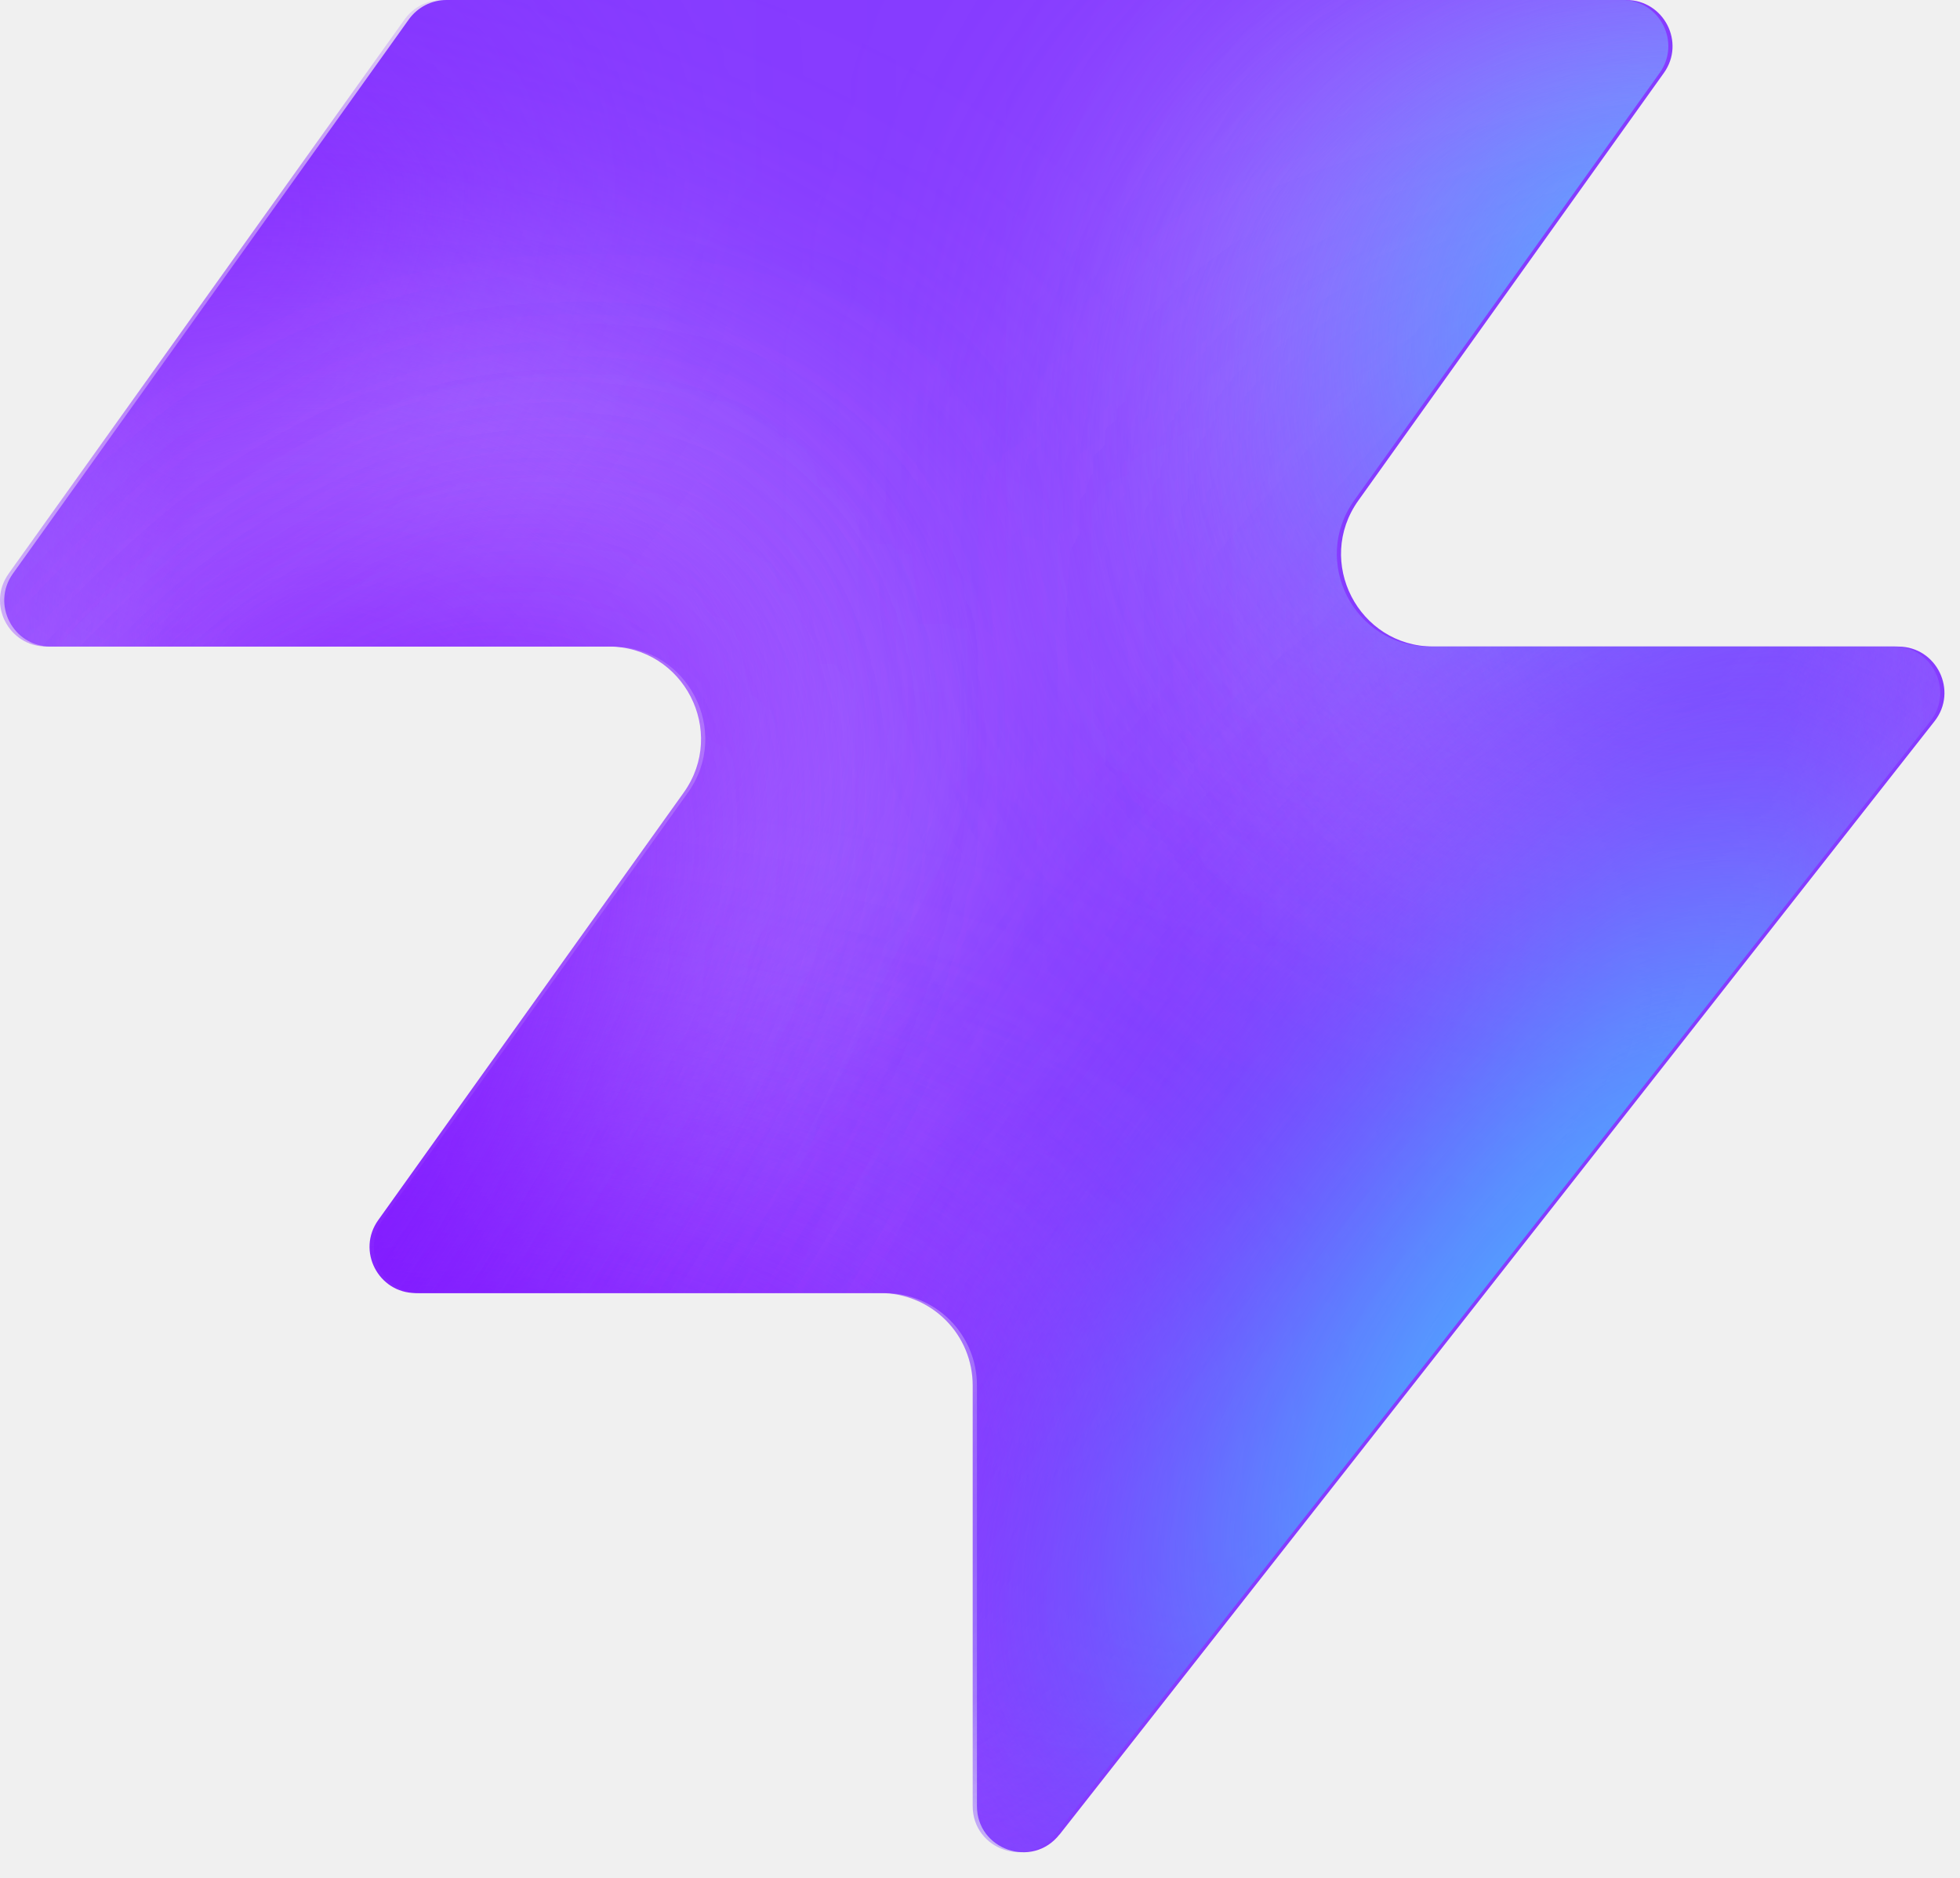
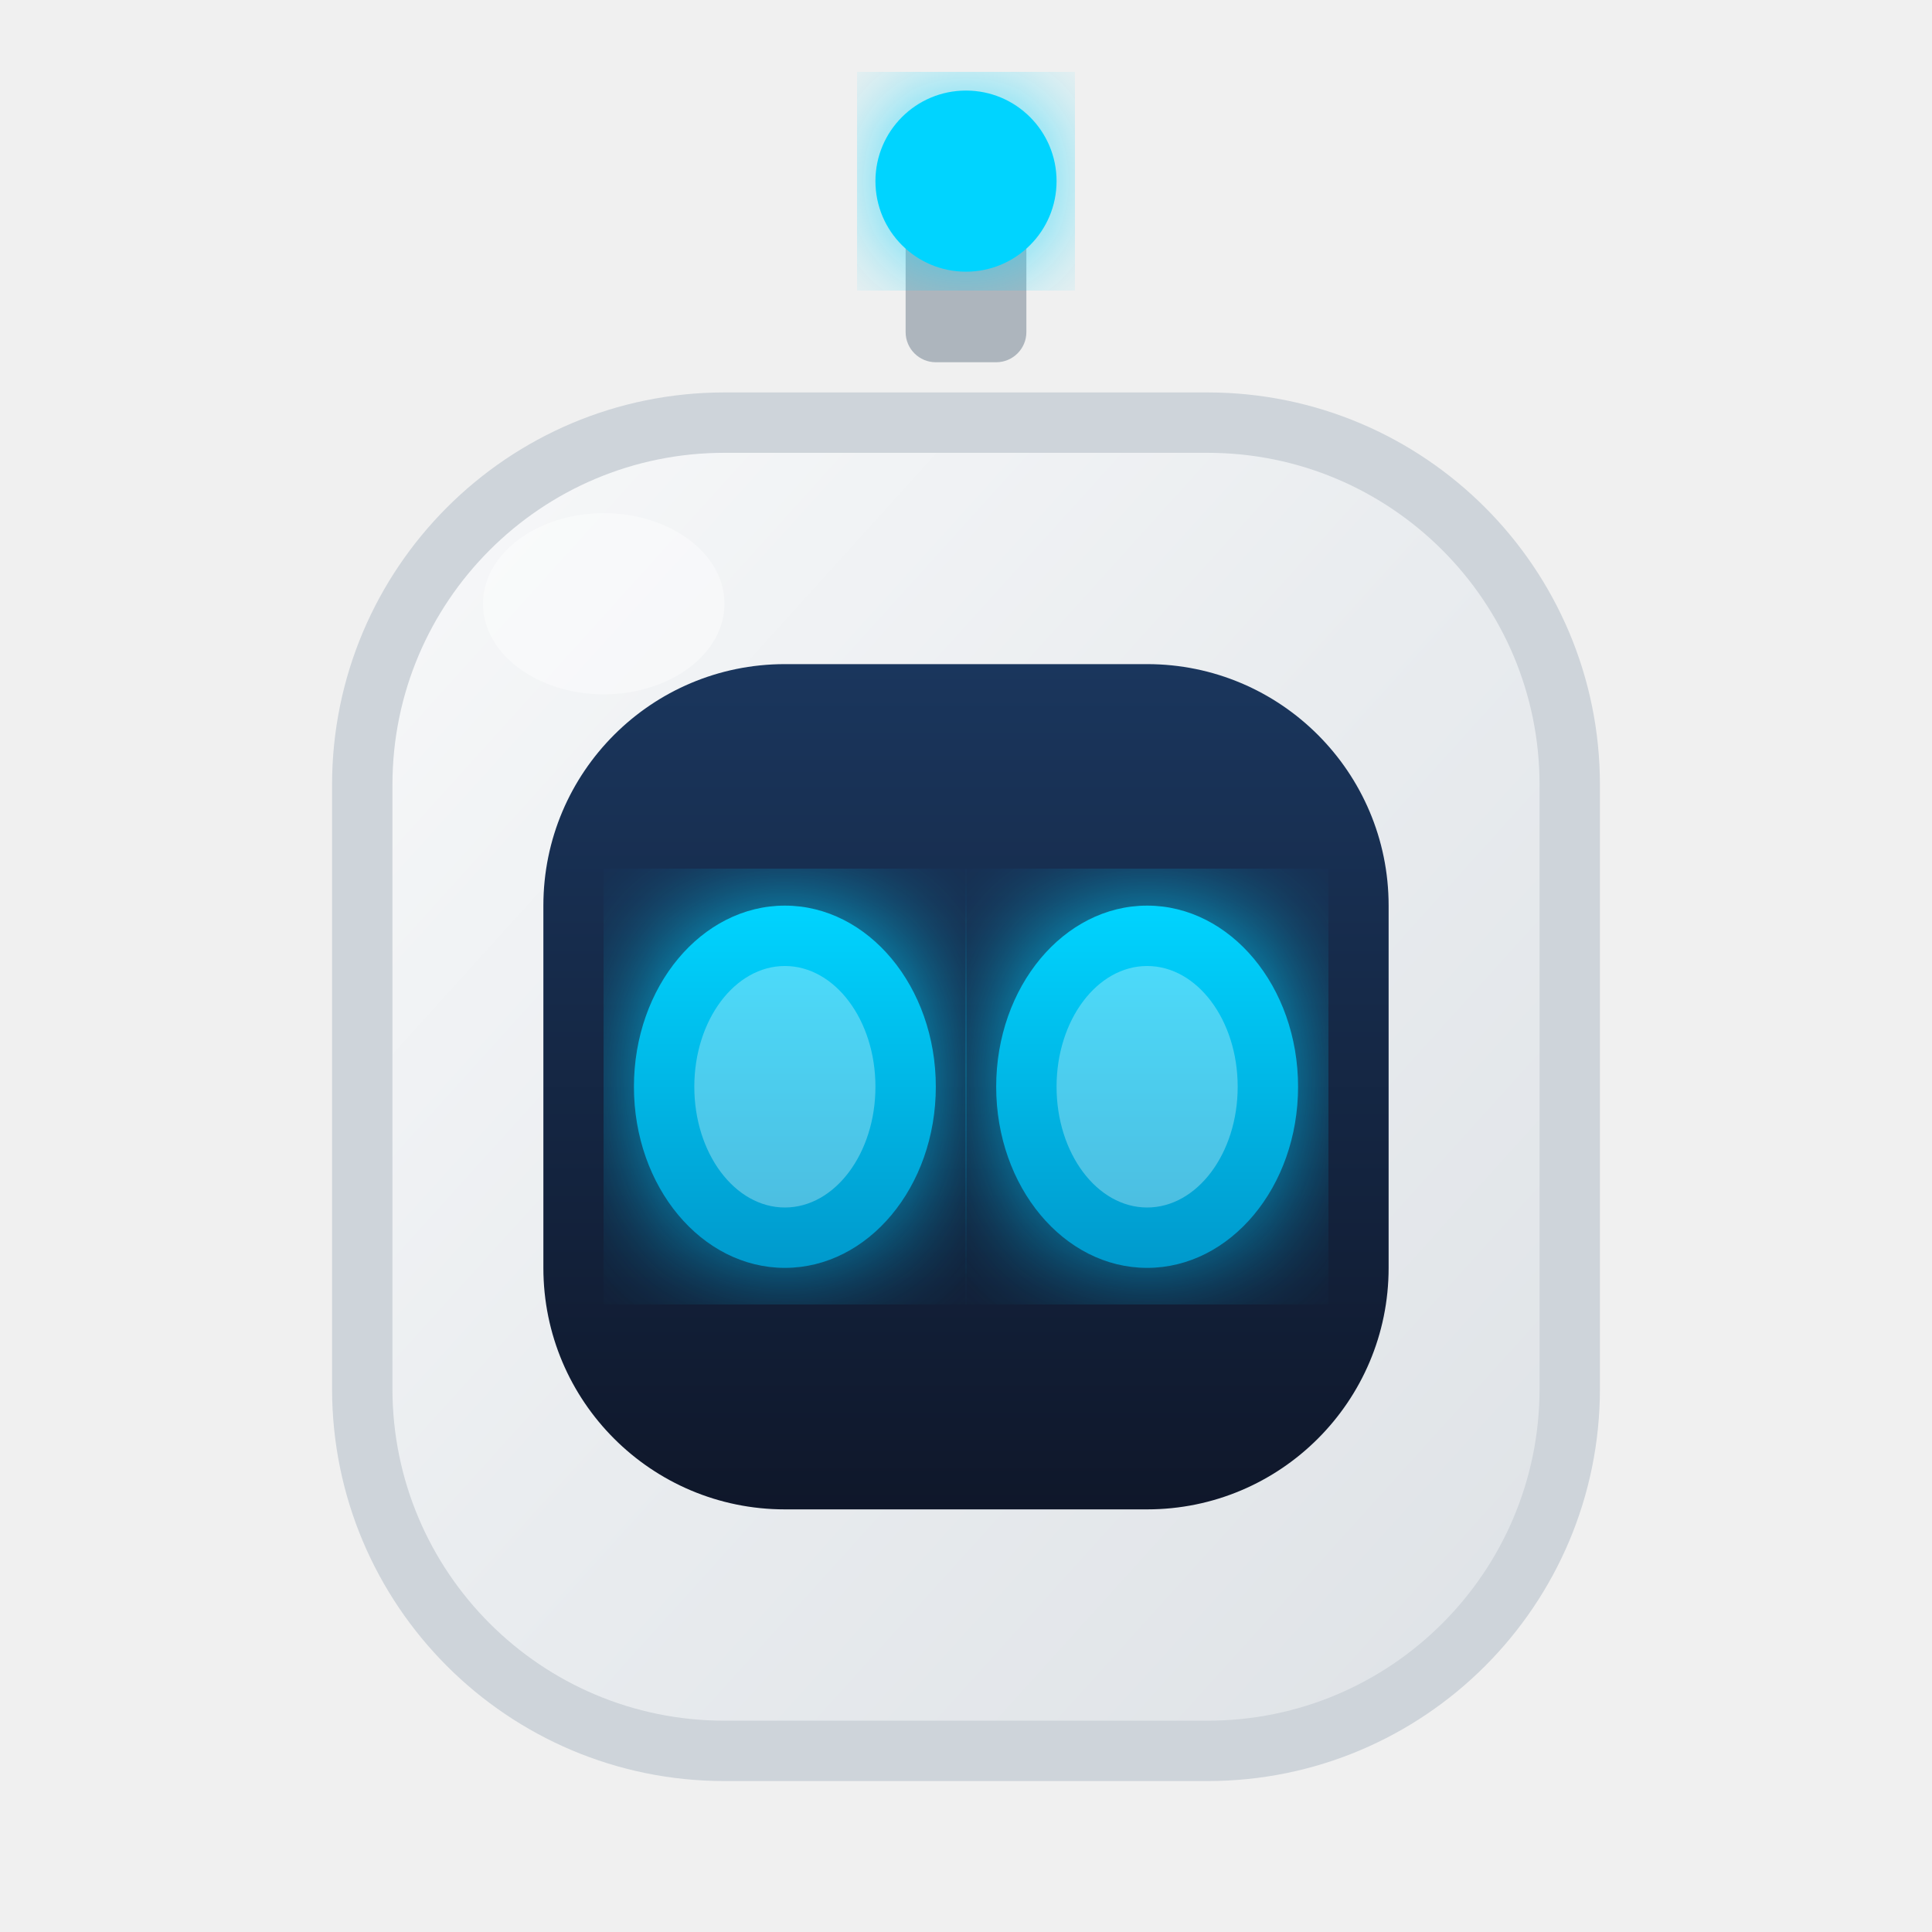
- <svg xmlns="http://www.w3.org/2000/svg" width="48" height="46" fill="none" viewBox="0 0 48 46">
-   <path fill="#863bff" d="M25.946 44.938c-.664.845-2.021.375-2.021-.698V33.937a2.26 2.26 0 0 0-2.262-2.262H10.287c-.92 0-1.456-1.04-.92-1.788l7.48-10.471c1.07-1.497 0-3.578-1.842-3.578H1.237c-.92 0-1.456-1.04-.92-1.788L10.013.474c.214-.297.556-.474.92-.474h28.894c.92 0 1.456 1.04.92 1.788l-7.48 10.471c-1.07 1.498 0 3.579 1.842 3.579h11.377c.943 0 1.473 1.088.89 1.83L25.947 44.94z" style="fill:#863bff;fill:color(display-p3 .525 .23 1);fill-opacity:1" />
-   <mask id="a" width="48" height="46" x="0" y="0" maskUnits="userSpaceOnUse" style="mask-type:alpha">
-     <path fill="#000" d="M25.842 44.938c-.664.844-2.021.375-2.021-.698V33.937a2.26 2.26 0 0 0-2.262-2.262H10.183c-.92 0-1.456-1.04-.92-1.788l7.48-10.471c1.07-1.498 0-3.579-1.842-3.579H1.133c-.92 0-1.456-1.04-.92-1.787L9.91.473c.214-.297.556-.474.92-.474h28.894c.92 0 1.456 1.04.92 1.788l-7.48 10.471c-1.07 1.498 0 3.578 1.842 3.578h11.377c.943 0 1.473 1.088.89 1.832L25.843 44.94z" style="fill:#000;fill-opacity:1" />
-   </mask>
-   <g mask="url(#a)">
-     <g filter="url(#b)">
-       <ellipse cx="5.508" cy="14.704" fill="#ede6ff" rx="5.508" ry="14.704" style="fill:#ede6ff;fill:color(display-p3 .927 .903 1);fill-opacity:1" transform="matrix(.00324 1 1 -.00324 -4.47 31.516)" />
-     </g>
-     <g filter="url(#c)">
-       <ellipse cx="10.399" cy="29.851" fill="#ede6ff" rx="10.399" ry="29.851" style="fill:#ede6ff;fill:color(display-p3 .927 .903 1);fill-opacity:1" transform="matrix(.00324 1 1 -.00324 -39.328 7.883)" />
-     </g>
-     <g filter="url(#d)">
-       <ellipse cx="5.508" cy="30.487" fill="#7e14ff" rx="5.508" ry="30.487" style="fill:#7e14ff;fill:color(display-p3 .492 .077 1);fill-opacity:1" transform="rotate(89.814 -25.913 -14.639)scale(1 -1)" />
-     </g>
-     <g filter="url(#e)">
-       <ellipse cx="5.508" cy="30.599" fill="#7e14ff" rx="5.508" ry="30.599" style="fill:#7e14ff;fill:color(display-p3 .492 .077 1);fill-opacity:1" transform="rotate(89.814 -32.644 -3.334)scale(1 -1)" />
-     </g>
-     <g filter="url(#f)">
-       <ellipse cx="5.508" cy="30.599" fill="#7e14ff" rx="5.508" ry="30.599" style="fill:#7e14ff;fill:color(display-p3 .492 .077 1);fill-opacity:1" transform="matrix(.00324 1 1 -.00324 -34.34 30.47)" />
-     </g>
-     <g filter="url(#g)">
-       <ellipse cx="14.072" cy="22.078" fill="#ede6ff" rx="14.072" ry="22.078" style="fill:#ede6ff;fill:color(display-p3 .927 .903 1);fill-opacity:1" transform="rotate(93.35 24.506 48.493)scale(-1 1)" />
-     </g>
-     <g filter="url(#h)">
-       <ellipse cx="3.47" cy="21.501" fill="#7e14ff" rx="3.47" ry="21.501" style="fill:#7e14ff;fill:color(display-p3 .492 .077 1);fill-opacity:1" transform="rotate(89.009 28.708 47.59)scale(-1 1)" />
-     </g>
-     <g filter="url(#i)">
-       <ellipse cx="3.47" cy="21.501" fill="#7e14ff" rx="3.47" ry="21.501" style="fill:#7e14ff;fill:color(display-p3 .492 .077 1);fill-opacity:1" transform="rotate(89.009 28.708 47.59)scale(-1 1)" />
-     </g>
-     <g filter="url(#j)">
-       <ellipse cx=".387" cy="8.972" fill="#7e14ff" rx="4.407" ry="29.108" style="fill:#7e14ff;fill:color(display-p3 .492 .077 1);fill-opacity:1" transform="rotate(39.51 .387 8.972)" />
-     </g>
-     <g filter="url(#k)">
-       <ellipse cx="47.523" cy="-6.092" fill="#7e14ff" rx="4.407" ry="29.108" style="fill:#7e14ff;fill:color(display-p3 .492 .077 1);fill-opacity:1" transform="rotate(37.892 47.523 -6.092)" />
-     </g>
-     <g filter="url(#l)">
-       <ellipse cx="41.412" cy="6.333" fill="#47bfff" rx="5.971" ry="9.665" style="fill:#47bfff;fill:color(display-p3 .28 .748 1);fill-opacity:1" transform="rotate(37.892 41.412 6.333)" />
-     </g>
-     <g filter="url(#m)">
-       <ellipse cx="-1.879" cy="38.332" fill="#7e14ff" rx="4.407" ry="29.108" style="fill:#7e14ff;fill:color(display-p3 .492 .077 1);fill-opacity:1" transform="rotate(37.892 -1.88 38.332)" />
-     </g>
-     <g filter="url(#n)">
-       <ellipse cx="-1.879" cy="38.332" fill="#7e14ff" rx="4.407" ry="29.108" style="fill:#7e14ff;fill:color(display-p3 .492 .077 1);fill-opacity:1" transform="rotate(37.892 -1.88 38.332)" />
-     </g>
-     <g filter="url(#o)">
-       <ellipse cx="35.651" cy="29.907" fill="#7e14ff" rx="4.407" ry="29.108" style="fill:#7e14ff;fill:color(display-p3 .492 .077 1);fill-opacity:1" transform="rotate(37.892 35.651 29.907)" />
-     </g>
-     <g filter="url(#p)">
-       <ellipse cx="38.418" cy="32.4" fill="#47bfff" rx="5.971" ry="15.297" style="fill:#47bfff;fill:color(display-p3 .28 .748 1);fill-opacity:1" transform="rotate(37.892 38.418 32.4)" />
-     </g>
-   </g>
+ <svg xmlns="http://www.w3.org/2000/svg" viewBox="0 0 64 64">
  <defs>
-     <filter id="b" width="60.045" height="41.654" x="-19.77" y="16.149" color-interpolation-filters="sRGB" filterUnits="userSpaceOnUse">
-       <feFlood flood-opacity="0" result="BackgroundImageFix" />
-       <feBlend in="SourceGraphic" in2="BackgroundImageFix" result="shape" />
-       <feGaussianBlur result="effect1_foregroundBlur_2002_17158" stdDeviation="7.659" />
-     </filter>
-     <filter id="c" width="90.34" height="51.437" x="-54.613" y="-7.533" color-interpolation-filters="sRGB" filterUnits="userSpaceOnUse">
-       <feFlood flood-opacity="0" result="BackgroundImageFix" />
-       <feBlend in="SourceGraphic" in2="BackgroundImageFix" result="shape" />
-       <feGaussianBlur result="effect1_foregroundBlur_2002_17158" stdDeviation="7.659" />
-     </filter>
-     <filter id="d" width="79.355" height="29.4" x="-49.64" y="2.03" color-interpolation-filters="sRGB" filterUnits="userSpaceOnUse">
-       <feFlood flood-opacity="0" result="BackgroundImageFix" />
-       <feBlend in="SourceGraphic" in2="BackgroundImageFix" result="shape" />
-       <feGaussianBlur result="effect1_foregroundBlur_2002_17158" stdDeviation="4.596" />
-     </filter>
-     <filter id="e" width="79.579" height="29.4" x="-45.045" y="20.029" color-interpolation-filters="sRGB" filterUnits="userSpaceOnUse">
-       <feFlood flood-opacity="0" result="BackgroundImageFix" />
-       <feBlend in="SourceGraphic" in2="BackgroundImageFix" result="shape" />
-       <feGaussianBlur result="effect1_foregroundBlur_2002_17158" stdDeviation="4.596" />
-     </filter>
-     <filter id="f" width="79.579" height="29.4" x="-43.513" y="21.178" color-interpolation-filters="sRGB" filterUnits="userSpaceOnUse">
-       <feFlood flood-opacity="0" result="BackgroundImageFix" />
-       <feBlend in="SourceGraphic" in2="BackgroundImageFix" result="shape" />
-       <feGaussianBlur result="effect1_foregroundBlur_2002_17158" stdDeviation="4.596" />
-     </filter>
-     <filter id="g" width="74.749" height="58.852" x="15.756" y="-17.901" color-interpolation-filters="sRGB" filterUnits="userSpaceOnUse">
-       <feFlood flood-opacity="0" result="BackgroundImageFix" />
-       <feBlend in="SourceGraphic" in2="BackgroundImageFix" result="shape" />
-       <feGaussianBlur result="effect1_foregroundBlur_2002_17158" stdDeviation="7.659" />
-     </filter>
-     <filter id="h" width="61.377" height="25.362" x="23.548" y="2.284" color-interpolation-filters="sRGB" filterUnits="userSpaceOnUse">
-       <feFlood flood-opacity="0" result="BackgroundImageFix" />
-       <feBlend in="SourceGraphic" in2="BackgroundImageFix" result="shape" />
-       <feGaussianBlur result="effect1_foregroundBlur_2002_17158" stdDeviation="4.596" />
-     </filter>
-     <filter id="i" width="61.377" height="25.362" x="23.548" y="2.284" color-interpolation-filters="sRGB" filterUnits="userSpaceOnUse">
-       <feFlood flood-opacity="0" result="BackgroundImageFix" />
-       <feBlend in="SourceGraphic" in2="BackgroundImageFix" result="shape" />
-       <feGaussianBlur result="effect1_foregroundBlur_2002_17158" stdDeviation="4.596" />
-     </filter>
-     <filter id="j" width="56.045" height="63.649" x="-27.636" y="-22.853" color-interpolation-filters="sRGB" filterUnits="userSpaceOnUse">
-       <feFlood flood-opacity="0" result="BackgroundImageFix" />
-       <feBlend in="SourceGraphic" in2="BackgroundImageFix" result="shape" />
-       <feGaussianBlur result="effect1_foregroundBlur_2002_17158" stdDeviation="4.596" />
-     </filter>
-     <filter id="k" width="54.814" height="64.646" x="20.116" y="-38.415" color-interpolation-filters="sRGB" filterUnits="userSpaceOnUse">
-       <feFlood flood-opacity="0" result="BackgroundImageFix" />
-       <feBlend in="SourceGraphic" in2="BackgroundImageFix" result="shape" />
-       <feGaussianBlur result="effect1_foregroundBlur_2002_17158" stdDeviation="4.596" />
-     </filter>
-     <filter id="l" width="33.541" height="35.313" x="24.641" y="-11.323" color-interpolation-filters="sRGB" filterUnits="userSpaceOnUse">
-       <feFlood flood-opacity="0" result="BackgroundImageFix" />
-       <feBlend in="SourceGraphic" in2="BackgroundImageFix" result="shape" />
-       <feGaussianBlur result="effect1_foregroundBlur_2002_17158" stdDeviation="4.596" />
-     </filter>
-     <filter id="m" width="54.814" height="64.646" x="-29.286" y="6.009" color-interpolation-filters="sRGB" filterUnits="userSpaceOnUse">
-       <feFlood flood-opacity="0" result="BackgroundImageFix" />
-       <feBlend in="SourceGraphic" in2="BackgroundImageFix" result="shape" />
-       <feGaussianBlur result="effect1_foregroundBlur_2002_17158" stdDeviation="4.596" />
-     </filter>
-     <filter id="n" width="54.814" height="64.646" x="-29.286" y="6.009" color-interpolation-filters="sRGB" filterUnits="userSpaceOnUse">
-       <feFlood flood-opacity="0" result="BackgroundImageFix" />
-       <feBlend in="SourceGraphic" in2="BackgroundImageFix" result="shape" />
-       <feGaussianBlur result="effect1_foregroundBlur_2002_17158" stdDeviation="4.596" />
-     </filter>
-     <filter id="o" width="54.814" height="64.646" x="8.244" y="-2.416" color-interpolation-filters="sRGB" filterUnits="userSpaceOnUse">
-       <feFlood flood-opacity="0" result="BackgroundImageFix" />
-       <feBlend in="SourceGraphic" in2="BackgroundImageFix" result="shape" />
-       <feGaussianBlur result="effect1_foregroundBlur_2002_17158" stdDeviation="4.596" />
-     </filter>
-     <filter id="p" width="39.409" height="43.623" x="18.713" y="10.588" color-interpolation-filters="sRGB" filterUnits="userSpaceOnUse">
-       <feFlood flood-opacity="0" result="BackgroundImageFix" />
-       <feBlend in="SourceGraphic" in2="BackgroundImageFix" result="shape" />
-       <feGaussianBlur result="effect1_foregroundBlur_2002_17158" stdDeviation="4.596" />
+     <linearGradient id="bodyGradient" x1="0%" y1="0%" x2="100%" y2="100%">
+       <stop offset="0%" style="stop-color:#f8f9fa;stop-opacity:1" />
+       <stop offset="50%" style="stop-color:#e9ecef;stop-opacity:1" />
+       <stop offset="100%" style="stop-color:#dee2e6;stop-opacity:1" />
+     </linearGradient>
+     <linearGradient id="faceGradient" x1="0%" y1="0%" x2="0%" y2="100%">
+       <stop offset="0%" style="stop-color:#1a365d;stop-opacity:1" />
+       <stop offset="100%" style="stop-color:#0f172a;stop-opacity:1" />
+     </linearGradient>
+     <linearGradient id="eyeGradient" x1="0%" y1="0%" x2="0%" y2="100%">
+       <stop offset="0%" style="stop-color:#00d4ff;stop-opacity:1" />
+       <stop offset="100%" style="stop-color:#0099cc;stop-opacity:1" />
+     </linearGradient>
+     <filter id="glow">
+       <feGaussianBlur stdDeviation="2" result="coloredBlur" />
+       <feMerge>
+         <feMergeNode in="coloredBlur" />
+         <feMergeNode in="SourceGraphic" />
+       </feMerge>
    </filter>
  </defs>
+   <rect x="30" y="4" width="4" height="8" fill="#adb5bd" rx="1" />
+   <circle cx="32" cy="6" r="3" fill="#00d4ff" filter="url(#glow)" />
+   <rect x="12" y="14" width="40" height="44" rx="12" fill="url(#bodyGradient)" stroke="#ced4da" stroke-width="2" />
+   <rect x="18" y="22" width="28" height="28" rx="8" fill="url(#faceGradient)" />
+   <ellipse cx="26" cy="36" rx="5" ry="6" fill="url(#eyeGradient)" filter="url(#glow)" />
+   <ellipse cx="26" cy="36" rx="3" ry="4" fill="#ffffff" opacity="0.3" />
+   <ellipse cx="38" cy="36" rx="5" ry="6" fill="url(#eyeGradient)" filter="url(#glow)" />
+   <ellipse cx="38" cy="36" rx="3" ry="4" fill="#ffffff" opacity="0.3" />
+   <ellipse cx="20" cy="20" rx="4" ry="3" fill="#ffffff" opacity="0.4" />
</svg>
